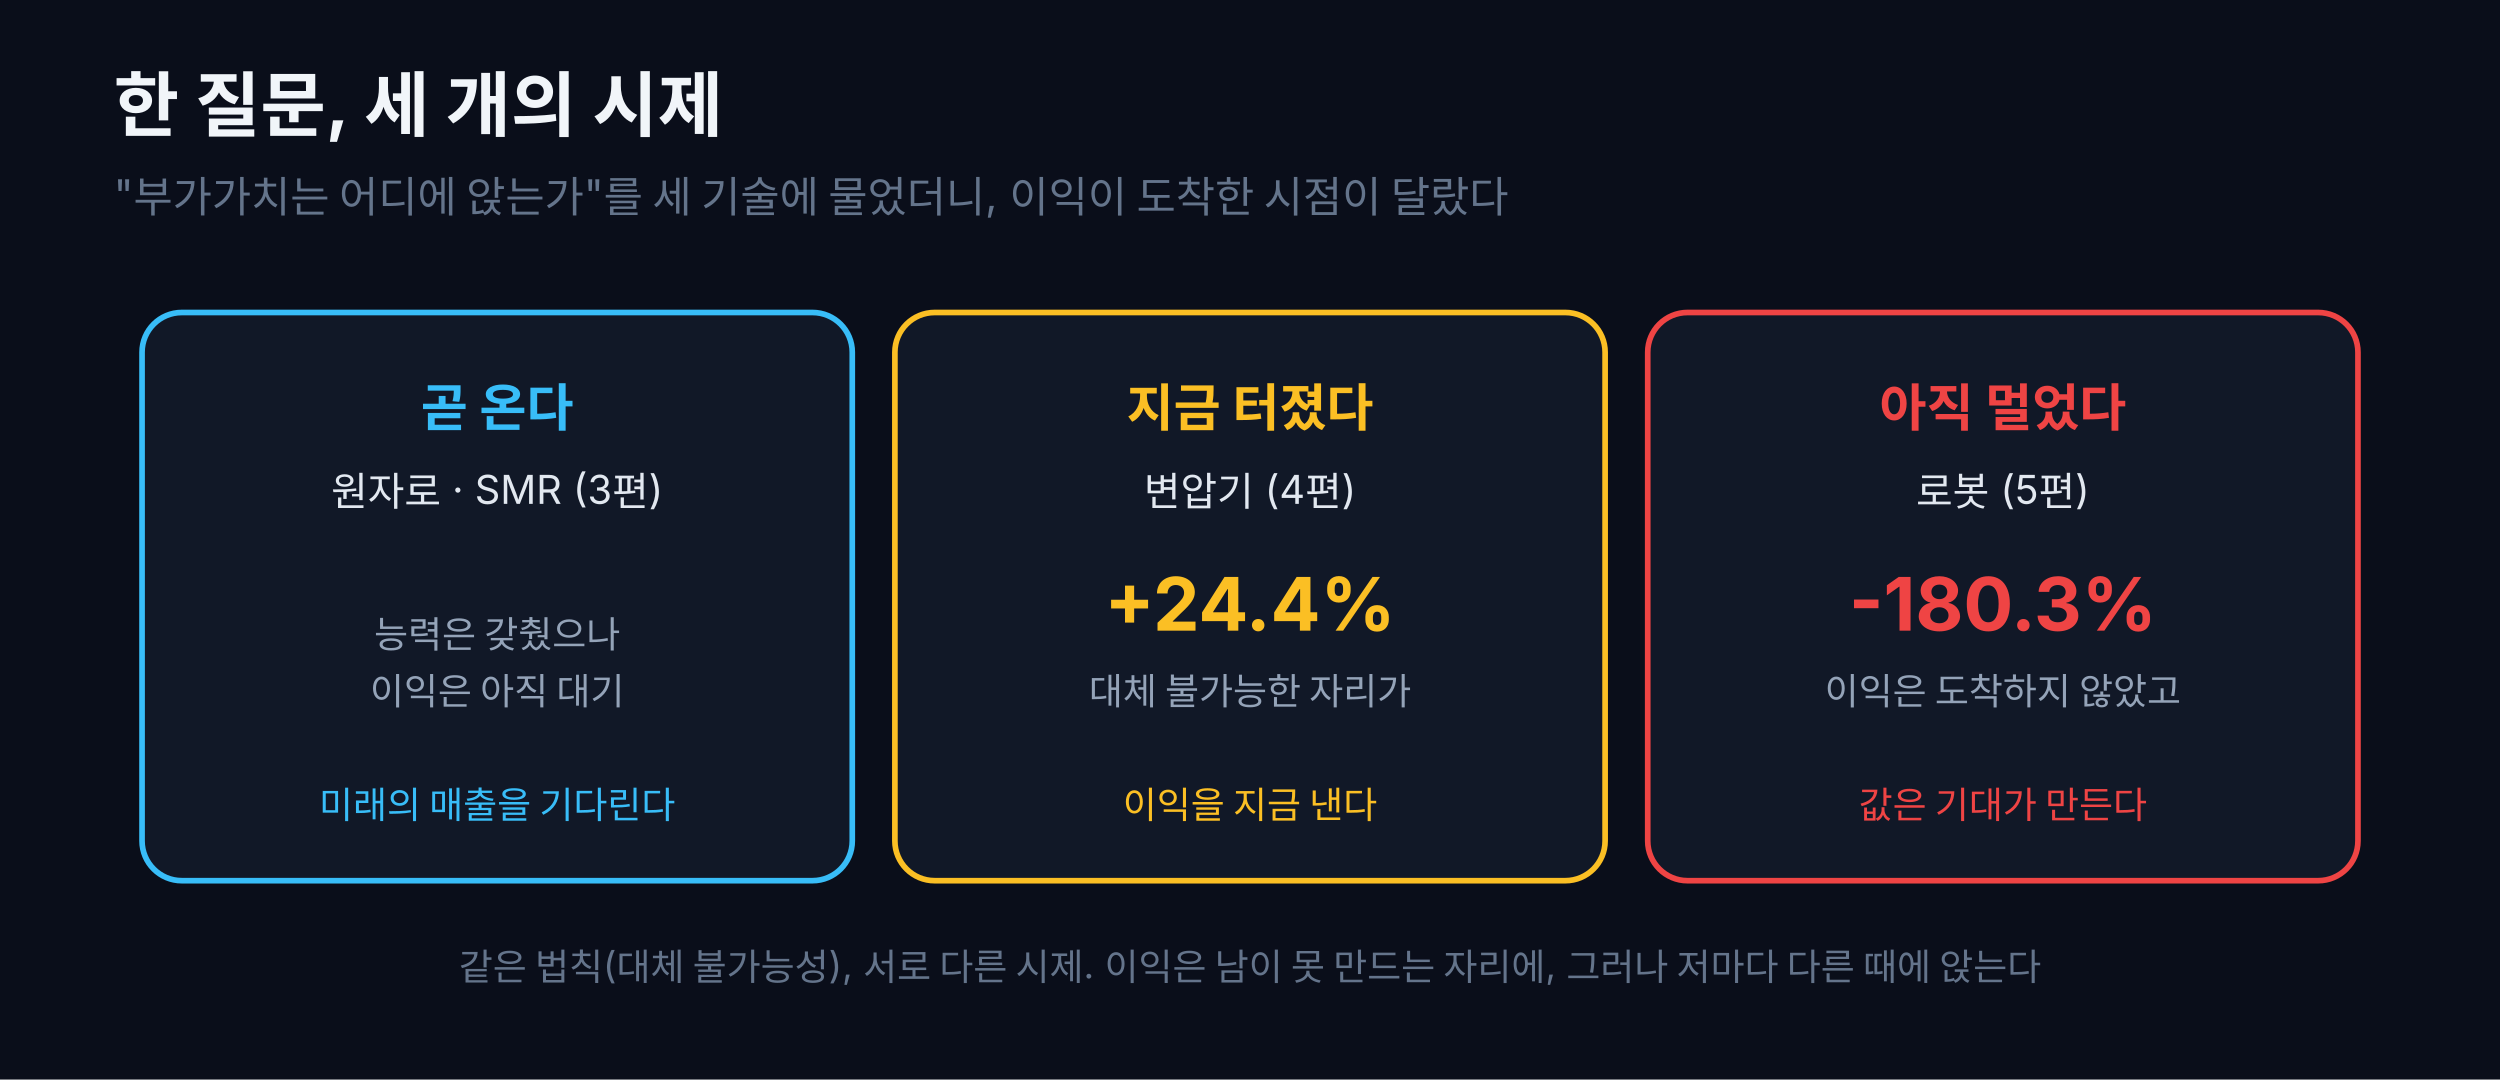
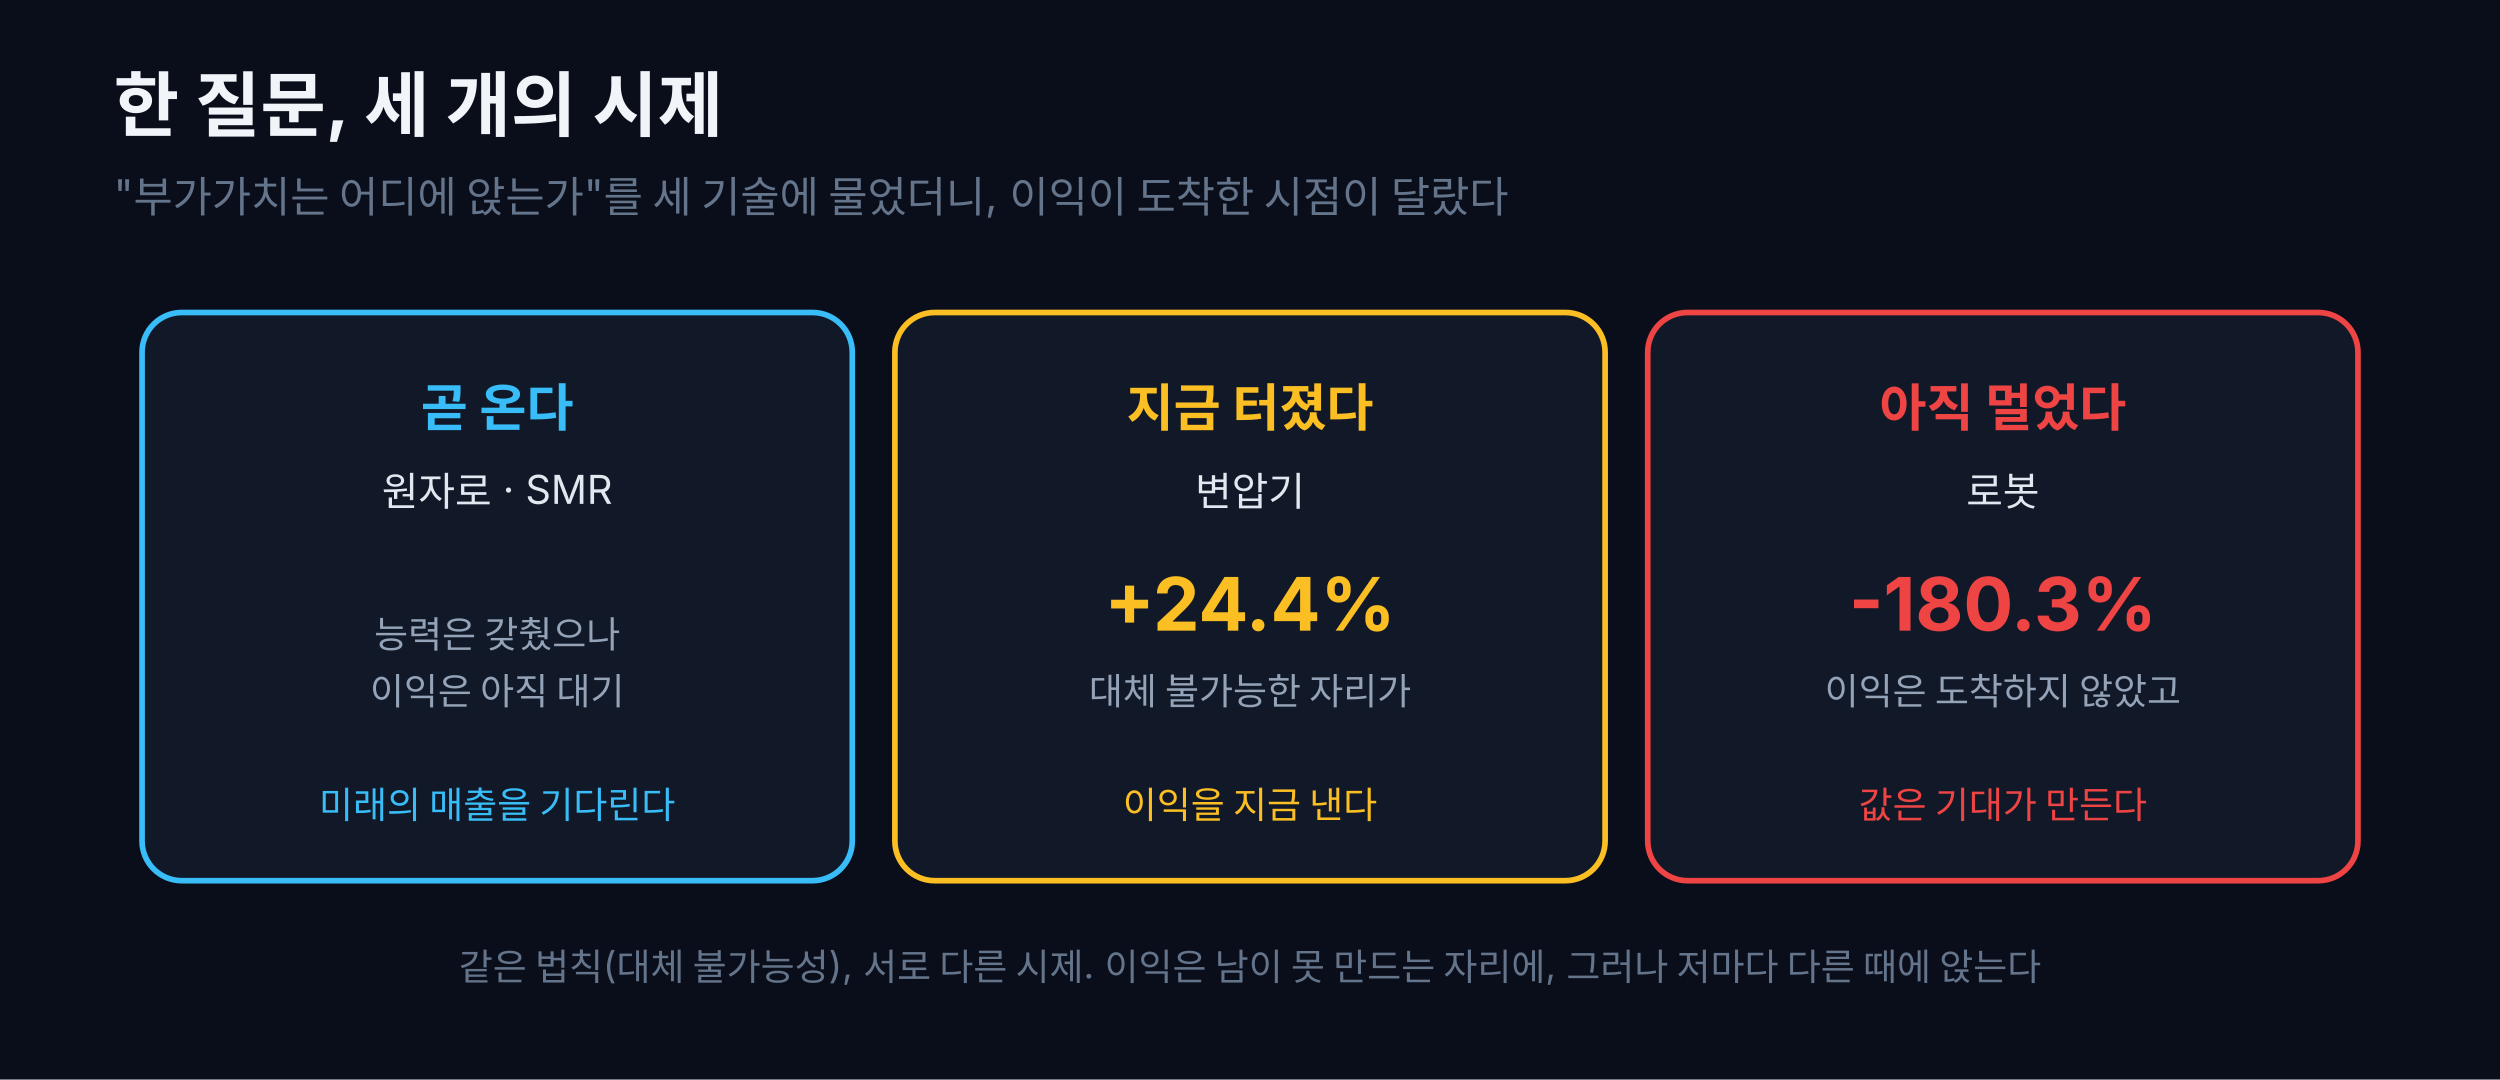
<svg xmlns="http://www.w3.org/2000/svg" viewBox="0 0 880 380" font-family="-apple-system, 'Segoe UI', sans-serif">
  <rect width="880" height="380" fill="#0a0e1a" />
  <text x="40" y="46" fill="#f1f5f9" font-size="25" font-weight="700">한 질문, 세 개의 시제</text>
  <text x="40" y="74" fill="#64748b" font-size="15">"부가가치는 어디에 앉는가"를 세 기술에 물었더니, 이익이 도착한 시점이 달랐다</text>
  <rect x="50" y="110" width="250" height="200" rx="14" fill="#111827" stroke="#38bdf8" stroke-width="2" />
  <text x="175" y="150" fill="#38bdf8" font-size="18" font-weight="700" text-anchor="middle">곧 온다</text>
-   <text x="175" y="178" fill="#e2e8f0" font-size="14" text-anchor="middle">원자로 · SMR (3편)</text>
+   <text x="175" y="178" fill="#e2e8f0" font-size="14" text-anchor="middle">원자로 · SMR</text>
  <text x="175" y="228" fill="#94a3b8" font-size="13" text-anchor="middle">능력은 갖췄으나</text>
  <text x="175" y="248" fill="#94a3b8" font-size="13" text-anchor="middle">이익은 아직 대기</text>
  <text x="175" y="288" fill="#38bdf8" font-size="13" text-anchor="middle">미래의 매출을 기다린다</text>
  <rect x="315" y="110" width="250" height="200" rx="14" fill="#111827" stroke="#fbbf24" stroke-width="2" />
  <text x="440" y="150" fill="#fbbf24" font-size="18" font-weight="700" text-anchor="middle">지금 터졌다</text>
-   <text x="440" y="178" fill="#e2e8f0" font-size="14" text-anchor="middle">변압기 (4편)</text>
+   <text x="440" y="178" fill="#e2e8f0" font-size="14" text-anchor="middle">변압기</text>
  <text x="440" y="222" fill="#fbbf24" font-size="26" text-anchor="middle" font-weight="700">+24.4%</text>
  <text x="440" y="248" fill="#94a3b8" font-size="13" text-anchor="middle">대체 불가능한 자리가</text>
  <text x="440" y="288" fill="#fbbf24" font-size="13" text-anchor="middle">이익을 지금 낸다</text>
  <rect x="580" y="110" width="250" height="200" rx="14" fill="#111827" stroke="#ef4444" stroke-width="2" />
  <text x="705" y="150" fill="#ef4444" font-size="18" font-weight="700" text-anchor="middle">아직 멀었다</text>
-   <text x="705" y="178" fill="#e2e8f0" font-size="14" text-anchor="middle">로봇 (5편)</text>
+   <text x="705" y="178" fill="#e2e8f0" font-size="14" text-anchor="middle">로봇</text>
  <text x="705" y="222" fill="#ef4444" font-size="26" text-anchor="middle" font-weight="700">-180.3%</text>
  <text x="705" y="248" fill="#94a3b8" font-size="13" text-anchor="middle">이익은 도착하지 않았고</text>
  <text x="705" y="288" fill="#ef4444" font-size="13" text-anchor="middle">값은 기대가 만든다</text>
  <text x="440" y="345" fill="#64748b" font-size="13" text-anchor="middle">같은 법칙(대체 불가능성), 서로 다른 시제. 이익은 남이 못 만드는 자리에, 그러나 저마다 다른 때에 앉는다</text>
</svg>
